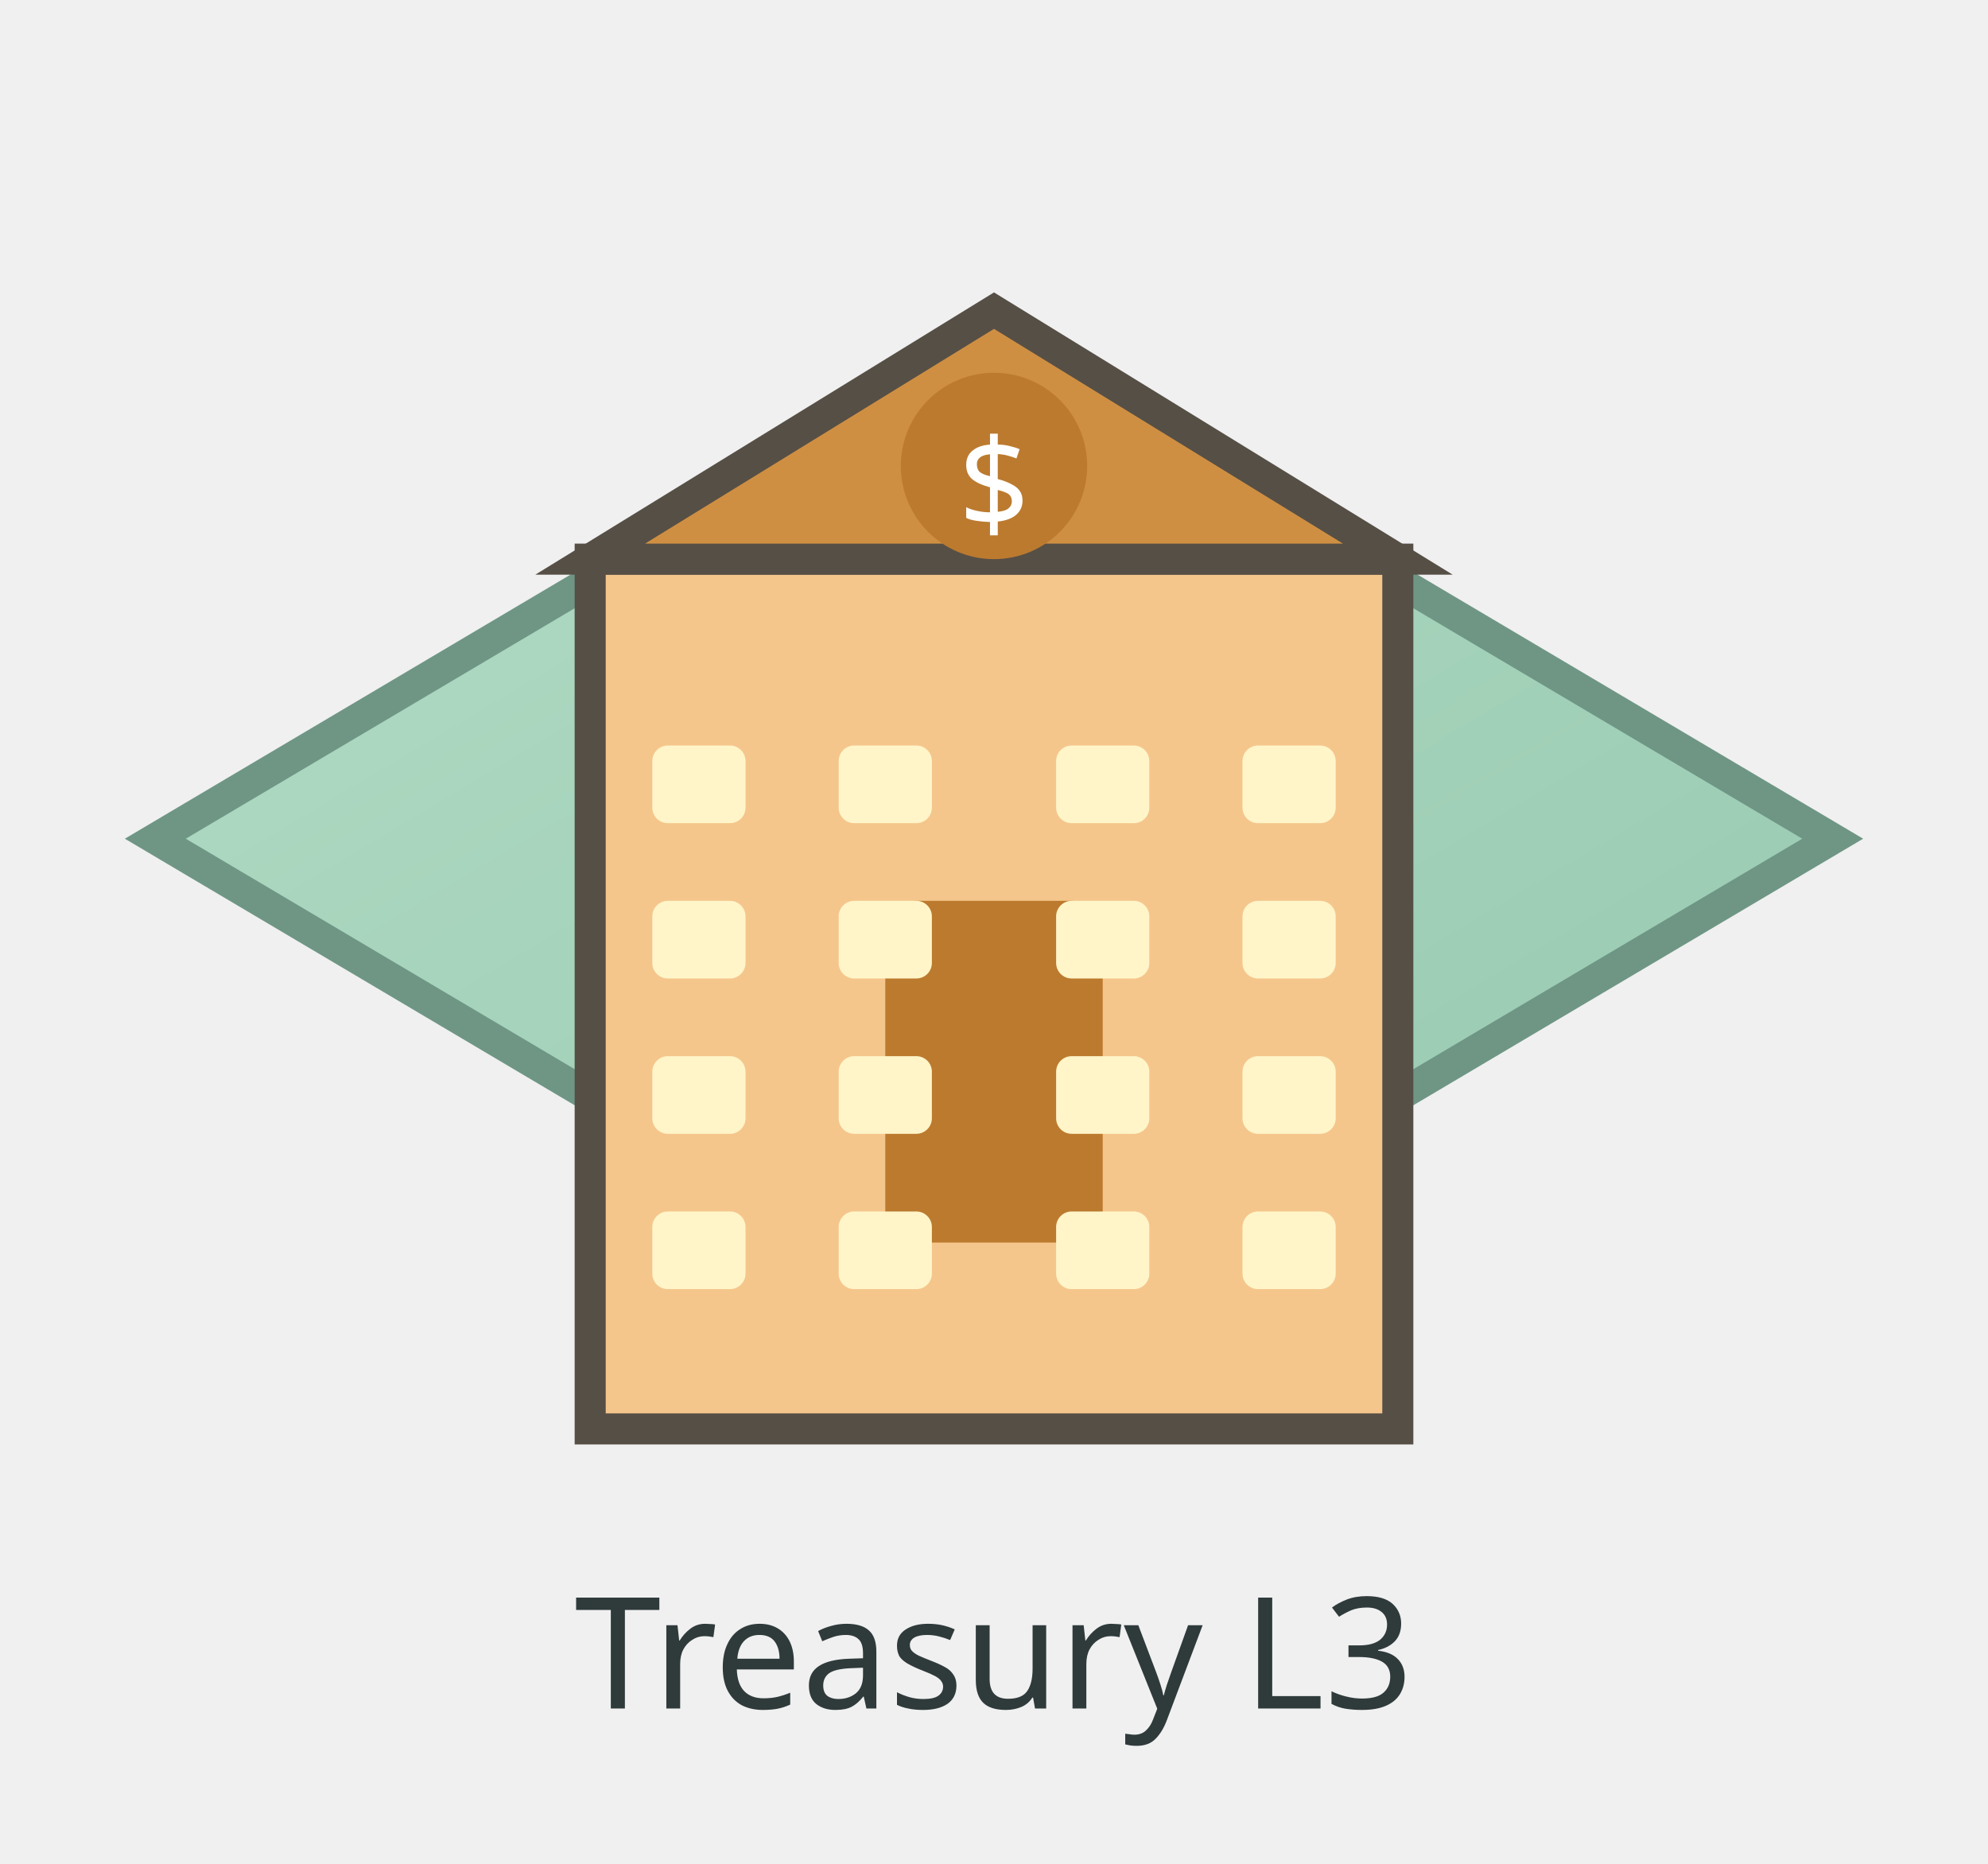
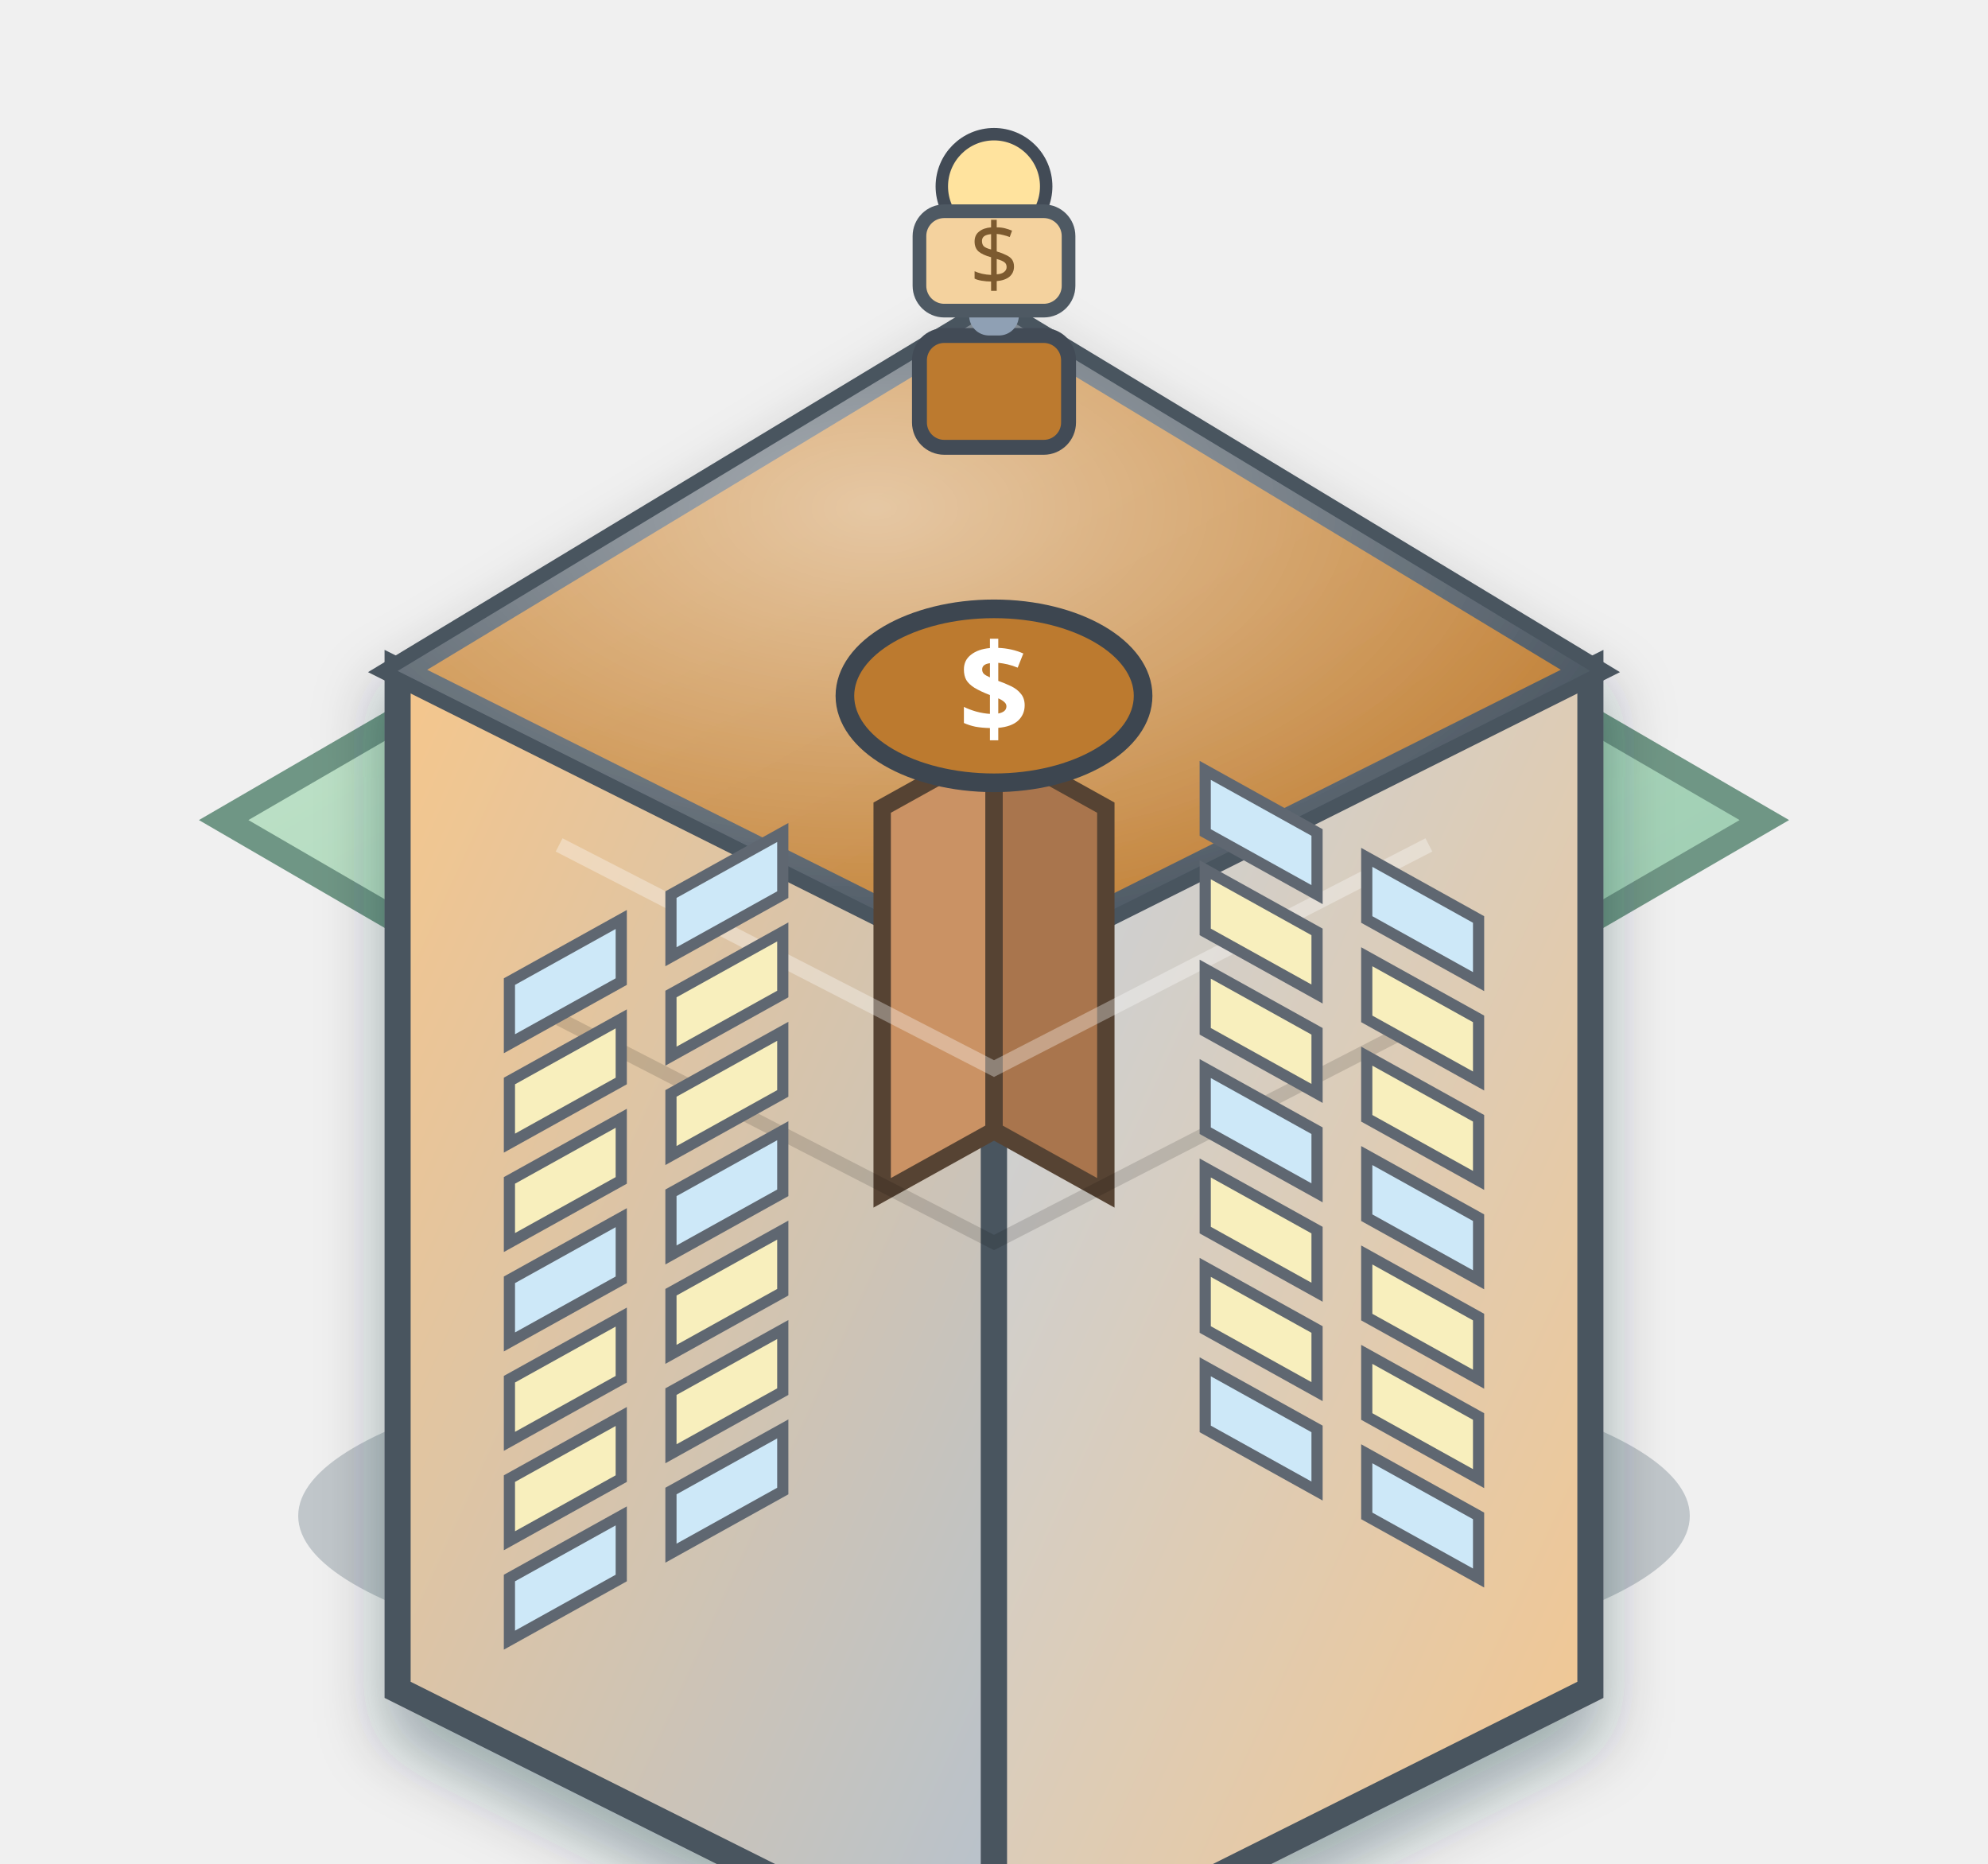
- <svg xmlns="http://www.w3.org/2000/svg" width="128" height="120" viewBox="0 0 128 120" fill="none">
+ <svg xmlns="http://www.w3.org/2000/svg" width="160" height="150" viewBox="0 0 160 150" fill="none">
  <defs>
    <linearGradient id="ground" x1="0" y1="0" x2="1" y2="1">
-       <stop offset="0%" stop-color="#b3dbc5" />
-       <stop offset="100%" stop-color="#95c9af" />
+       <stop offset="0%" stop-color="#c7e7cd" />
+       <stop offset="100%" stop-color="#95c8ad" />
    </linearGradient>
+     <linearGradient id="roofFace" x1="0" y1="0" x2="1" y2="1">
+       <stop offset="0%" stop-color="#cf8f42" />
+       <stop offset="100%" stop-color="#bc7a2f" />
+     </linearGradient>
+     <linearGradient id="wallL" x1="0" y1="0" x2="1" y2="1">
+       <stop offset="0%" stop-color="#f5c68c" />
+       <stop offset="100%" stop-color="#b6c2ce" />
+     </linearGradient>
+     <linearGradient id="wallR" x1="0" y1="0" x2="1" y2="1">
+       <stop offset="0%" stop-color="#c6d2df" />
+       <stop offset="100%" stop-color="#f5c68c" />
+     </linearGradient>
+     <radialGradient id="roofSpec" cx="40%" cy="30%" r="70%">
+       <stop offset="0%" stop-color="#ffffff88" />
+       <stop offset="100%" stop-color="#ffffff00" />
+     </radialGradient>
+     <filter id="softShadow" x="-20%" y="-20%" width="140%" height="140%">
+       <feDropShadow dx="0" dy="3" stdDeviation="2.6" flood-color="#122a38" flood-opacity="0.35" />
+     </filter>
  </defs>
-   <polygon points="64,22 118,54 64,86 10,54" fill="url(#ground)" stroke="#6f9685" stroke-width="2" />
-   <polygon points="38,36 90,36 90,92 38,92" fill="#f5c68c" stroke="#564f46" stroke-width="2" />
-   <polygon points="38,36 64,20 90,36" fill="#cf8f42" stroke="#564f46" stroke-width="2" />
-   <rect x="57" y="58" width="14" height="22" rx="2" fill="#bc7a2f" />
-   <rect x="42" y="48" width="6" height="5" rx="1" fill="#fff5c9" />
-   <rect x="54" y="48" width="6" height="5" rx="1" fill="#fff5c9" />
-   <rect x="68" y="48" width="6" height="5" rx="1" fill="#fff5c9" />
-   <rect x="80" y="48" width="6" height="5" rx="1" fill="#fff5c9" />
-   <rect x="42" y="58" width="6" height="5" rx="1" fill="#fff5c9" />
-   <rect x="54" y="58" width="6" height="5" rx="1" fill="#fff5c9" />
-   <rect x="68" y="58" width="6" height="5" rx="1" fill="#fff5c9" />
-   <rect x="80" y="58" width="6" height="5" rx="1" fill="#fff5c9" />
-   <rect x="42" y="68" width="6" height="5" rx="1" fill="#fff5c9" />
-   <rect x="54" y="68" width="6" height="5" rx="1" fill="#fff5c9" />
-   <rect x="68" y="68" width="6" height="5" rx="1" fill="#fff5c9" />
-   <rect x="80" y="68" width="6" height="5" rx="1" fill="#fff5c9" />
-   <rect x="42" y="78" width="6" height="5" rx="1" fill="#fff5c9" />
-   <rect x="54" y="78" width="6" height="5" rx="1" fill="#fff5c9" />
-   <rect x="68" y="78" width="6" height="5" rx="1" fill="#fff5c9" />
-   <rect x="80" y="78" width="6" height="5" rx="1" fill="#fff5c9" />
-   <circle cx="64" cy="30" r="6" fill="#bc7a2f" />
-   <text x="64" y="34" font-size="8" text-anchor="middle" fill="#ffffff" font-family="Verdana">$</text>
-   <text x="64" y="110" font-size="10" text-anchor="middle" fill="#2f3a3b" font-family="Verdana">Treasury L3</text>
+   <ellipse cx="80" cy="122" rx="56" ry="14" fill="#173246" opacity="0.22" />
+   <polygon points="80,30 142,66 80,102 18,66" fill="url(#ground)" stroke="#6f9685" stroke-width="2" />
+   <g filter="url(#softShadow)">
+     <polygon points="32,54 80,78 80,160 32,136" fill="url(#wallL)" stroke="#48545f" stroke-width="2.1" />
+     <polygon points="128,54 80,78 80,160 128,136" fill="url(#wallR)" stroke="#48545f" stroke-width="2.1" />
+     <polygon points="80,25 128,54 80,78 32,54" fill="url(#roofFace)" stroke="#48545f" stroke-width="2.3" />
+     <polygon points="80,25 128,54 80,78 32,54" fill="url(#roofSpec)" />
+   </g>
+   <polygon points="80,60 89,65 89,96 80,91" fill="#a9754d" stroke="#564333" stroke-width="1.4" />
+   <polygon points="80,60 71,65 71,96 80,91" fill="#ca9264" stroke="#564333" stroke-width="1.4" />
+   <polyline points="45,68 80,86 115,68" stroke="#ffffff55" stroke-width="1.2" />
+   <polyline points="45,82 80,100 115,82" stroke="#00000022" stroke-width="1.1" />
+   <polygon points="97,62 106,67 106,72 97,67" fill="#cde8f8" stroke="#5f6771" stroke-width="0.9" />
+   <polygon points="110,69 119,74 119,79 110,74" fill="#cde8f8" stroke="#5f6771" stroke-width="0.9" />
+   <polygon points="97,70 106,75 106,80 97,75" fill="#f8efbd" stroke="#5f6771" stroke-width="0.9" />
+   <polygon points="110,77 119,82 119,87 110,82" fill="#f8efbd" stroke="#5f6771" stroke-width="0.9" />
+   <polygon points="97,78 106,83 106,88 97,83" fill="#f8efbd" stroke="#5f6771" stroke-width="0.9" />
+   <polygon points="110,85 119,90 119,95 110,90" fill="#f8efbd" stroke="#5f6771" stroke-width="0.9" />
+   <polygon points="97,86 106,91 106,96 97,91" fill="#cde8f8" stroke="#5f6771" stroke-width="0.9" />
+   <polygon points="110,93 119,98 119,103 110,98" fill="#cde8f8" stroke="#5f6771" stroke-width="0.9" />
+   <polygon points="97,94 106,99 106,104 97,99" fill="#f8efbd" stroke="#5f6771" stroke-width="0.9" />
+   <polygon points="110,101 119,106 119,111 110,106" fill="#f8efbd" stroke="#5f6771" stroke-width="0.9" />
+   <polygon points="97,102 106,107 106,112 97,107" fill="#f8efbd" stroke="#5f6771" stroke-width="0.9" />
+   <polygon points="110,109 119,114 119,119 110,114" fill="#f8efbd" stroke="#5f6771" stroke-width="0.9" />
+   <polygon points="97,110 106,115 106,120 97,115" fill="#cde8f8" stroke="#5f6771" stroke-width="0.9" />
+   <polygon points="110,117 119,122 119,127 110,122" fill="#cde8f8" stroke="#5f6771" stroke-width="0.9" />
+   <polygon points="63,67 54,72 54,77 63,72" fill="#cde8f8" stroke="#5f6771" stroke-width="0.9" />
+   <polygon points="50,74 41,79 41,84 50,79" fill="#cde8f8" stroke="#5f6771" stroke-width="0.9" />
+   <polygon points="63,75 54,80 54,85 63,80" fill="#f8efbd" stroke="#5f6771" stroke-width="0.9" />
+   <polygon points="50,82 41,87 41,92 50,87" fill="#f8efbd" stroke="#5f6771" stroke-width="0.9" />
+   <polygon points="63,83 54,88 54,93 63,88" fill="#f8efbd" stroke="#5f6771" stroke-width="0.9" />
+   <polygon points="50,90 41,95 41,100 50,95" fill="#f8efbd" stroke="#5f6771" stroke-width="0.9" />
+   <polygon points="63,91 54,96 54,101 63,96" fill="#cde8f8" stroke="#5f6771" stroke-width="0.9" />
+   <polygon points="50,98 41,103 41,108 50,103" fill="#cde8f8" stroke="#5f6771" stroke-width="0.9" />
+   <polygon points="63,99 54,104 54,109 63,104" fill="#f8efbd" stroke="#5f6771" stroke-width="0.9" />
+   <polygon points="50,106 41,111 41,116 50,111" fill="#f8efbd" stroke="#5f6771" stroke-width="0.9" />
+   <polygon points="63,107 54,112 54,117 63,112" fill="#f8efbd" stroke="#5f6771" stroke-width="0.9" />
+   <polygon points="50,114 41,119 41,124 50,119" fill="#f8efbd" stroke="#5f6771" stroke-width="0.9" />
+   <polygon points="63,115 54,120 54,125 63,120" fill="#cde8f8" stroke="#5f6771" stroke-width="0.9" />
+   <polygon points="50,122 41,127 41,132 50,127" fill="#cde8f8" stroke="#5f6771" stroke-width="0.9" />
+   <ellipse cx="80" cy="56" rx="12" ry="7" fill="#bc7a2f" stroke="#3d4650" stroke-width="1.5" />
+   <text x="80" y="59" font-size="10" text-anchor="middle" fill="#ffffff" font-family="Verdana" font-weight="700">$</text>
+   <rect x="74" y="27" width="12" height="9" rx="2" fill="#bc7a2f" stroke="#424b56" stroke-width="1.2" />
+   <rect x="78" y="17" width="4" height="10" rx="1.6" fill="#8fa0b4" />
+   <circle cx="80" cy="15" r="4.2" fill="#ffe39e" stroke="#424b56" stroke-width="1" />
+   <rect x="74" y="17" width="12" height="8" rx="2" fill="#f4d29e" stroke="#4e5963" stroke-width="1.1" />
+   <text x="80" y="23" font-size="7" text-anchor="middle" fill="#7c5a2f" font-family="Verdana">$</text>
</svg>
